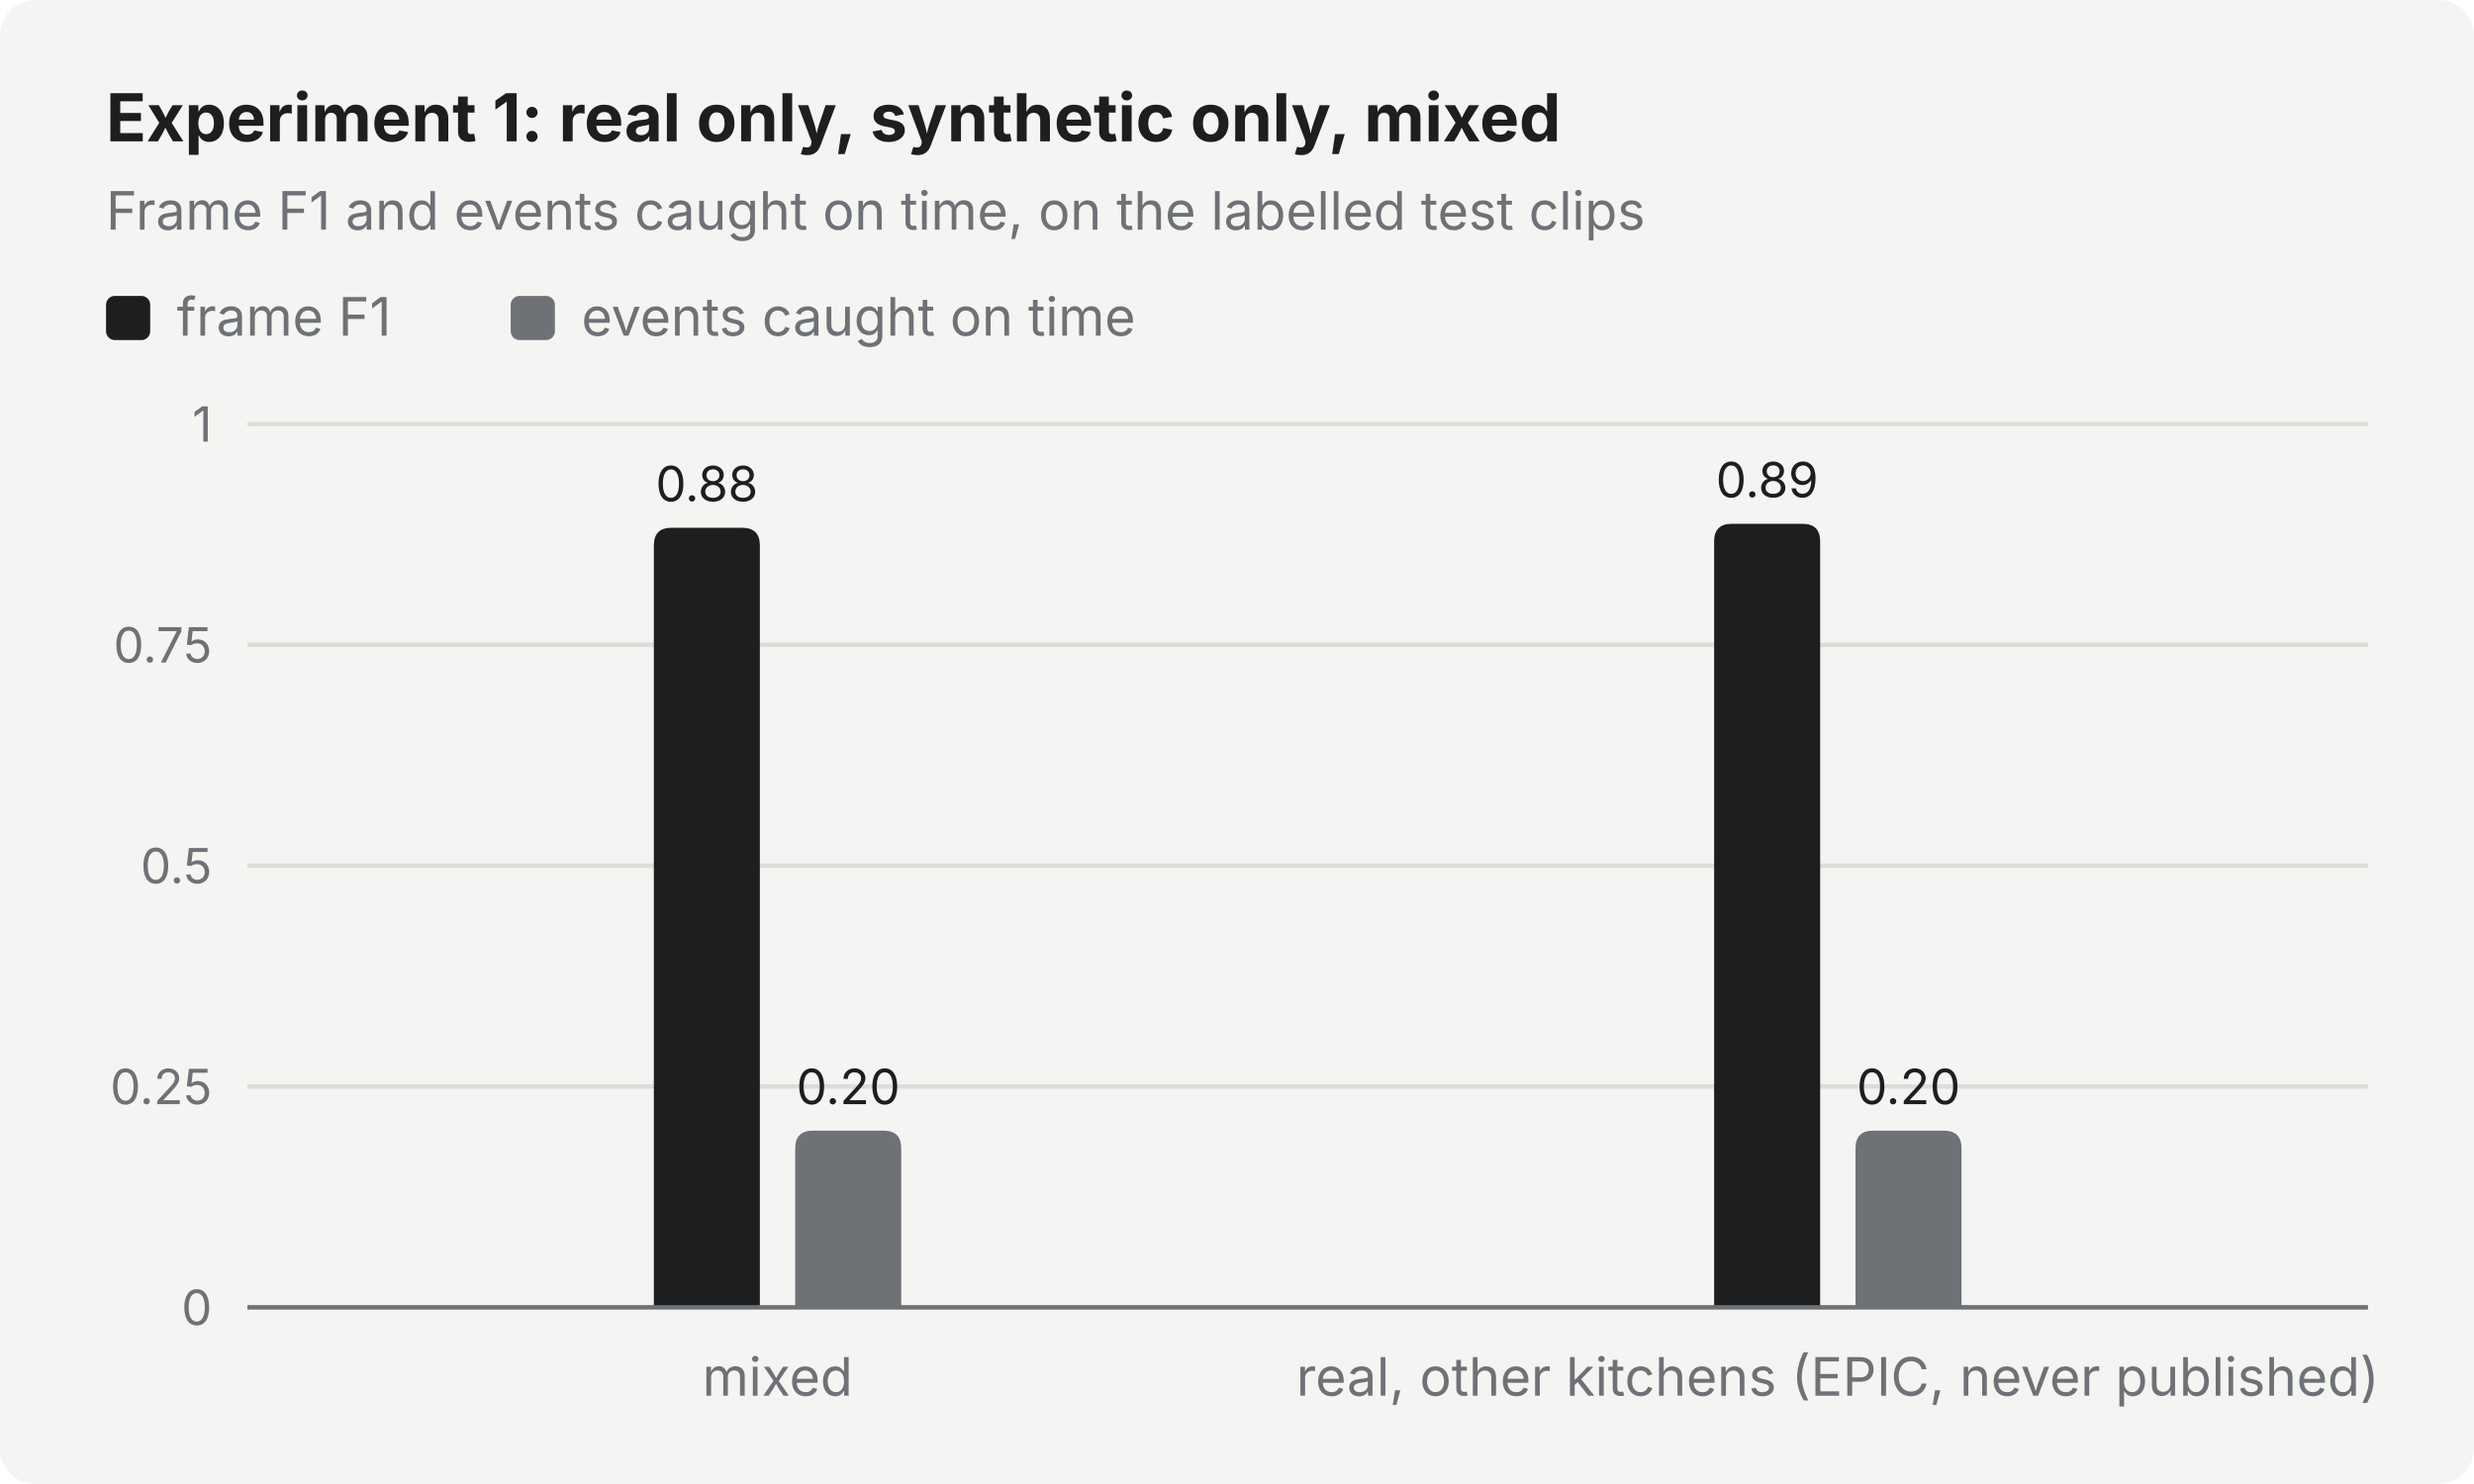
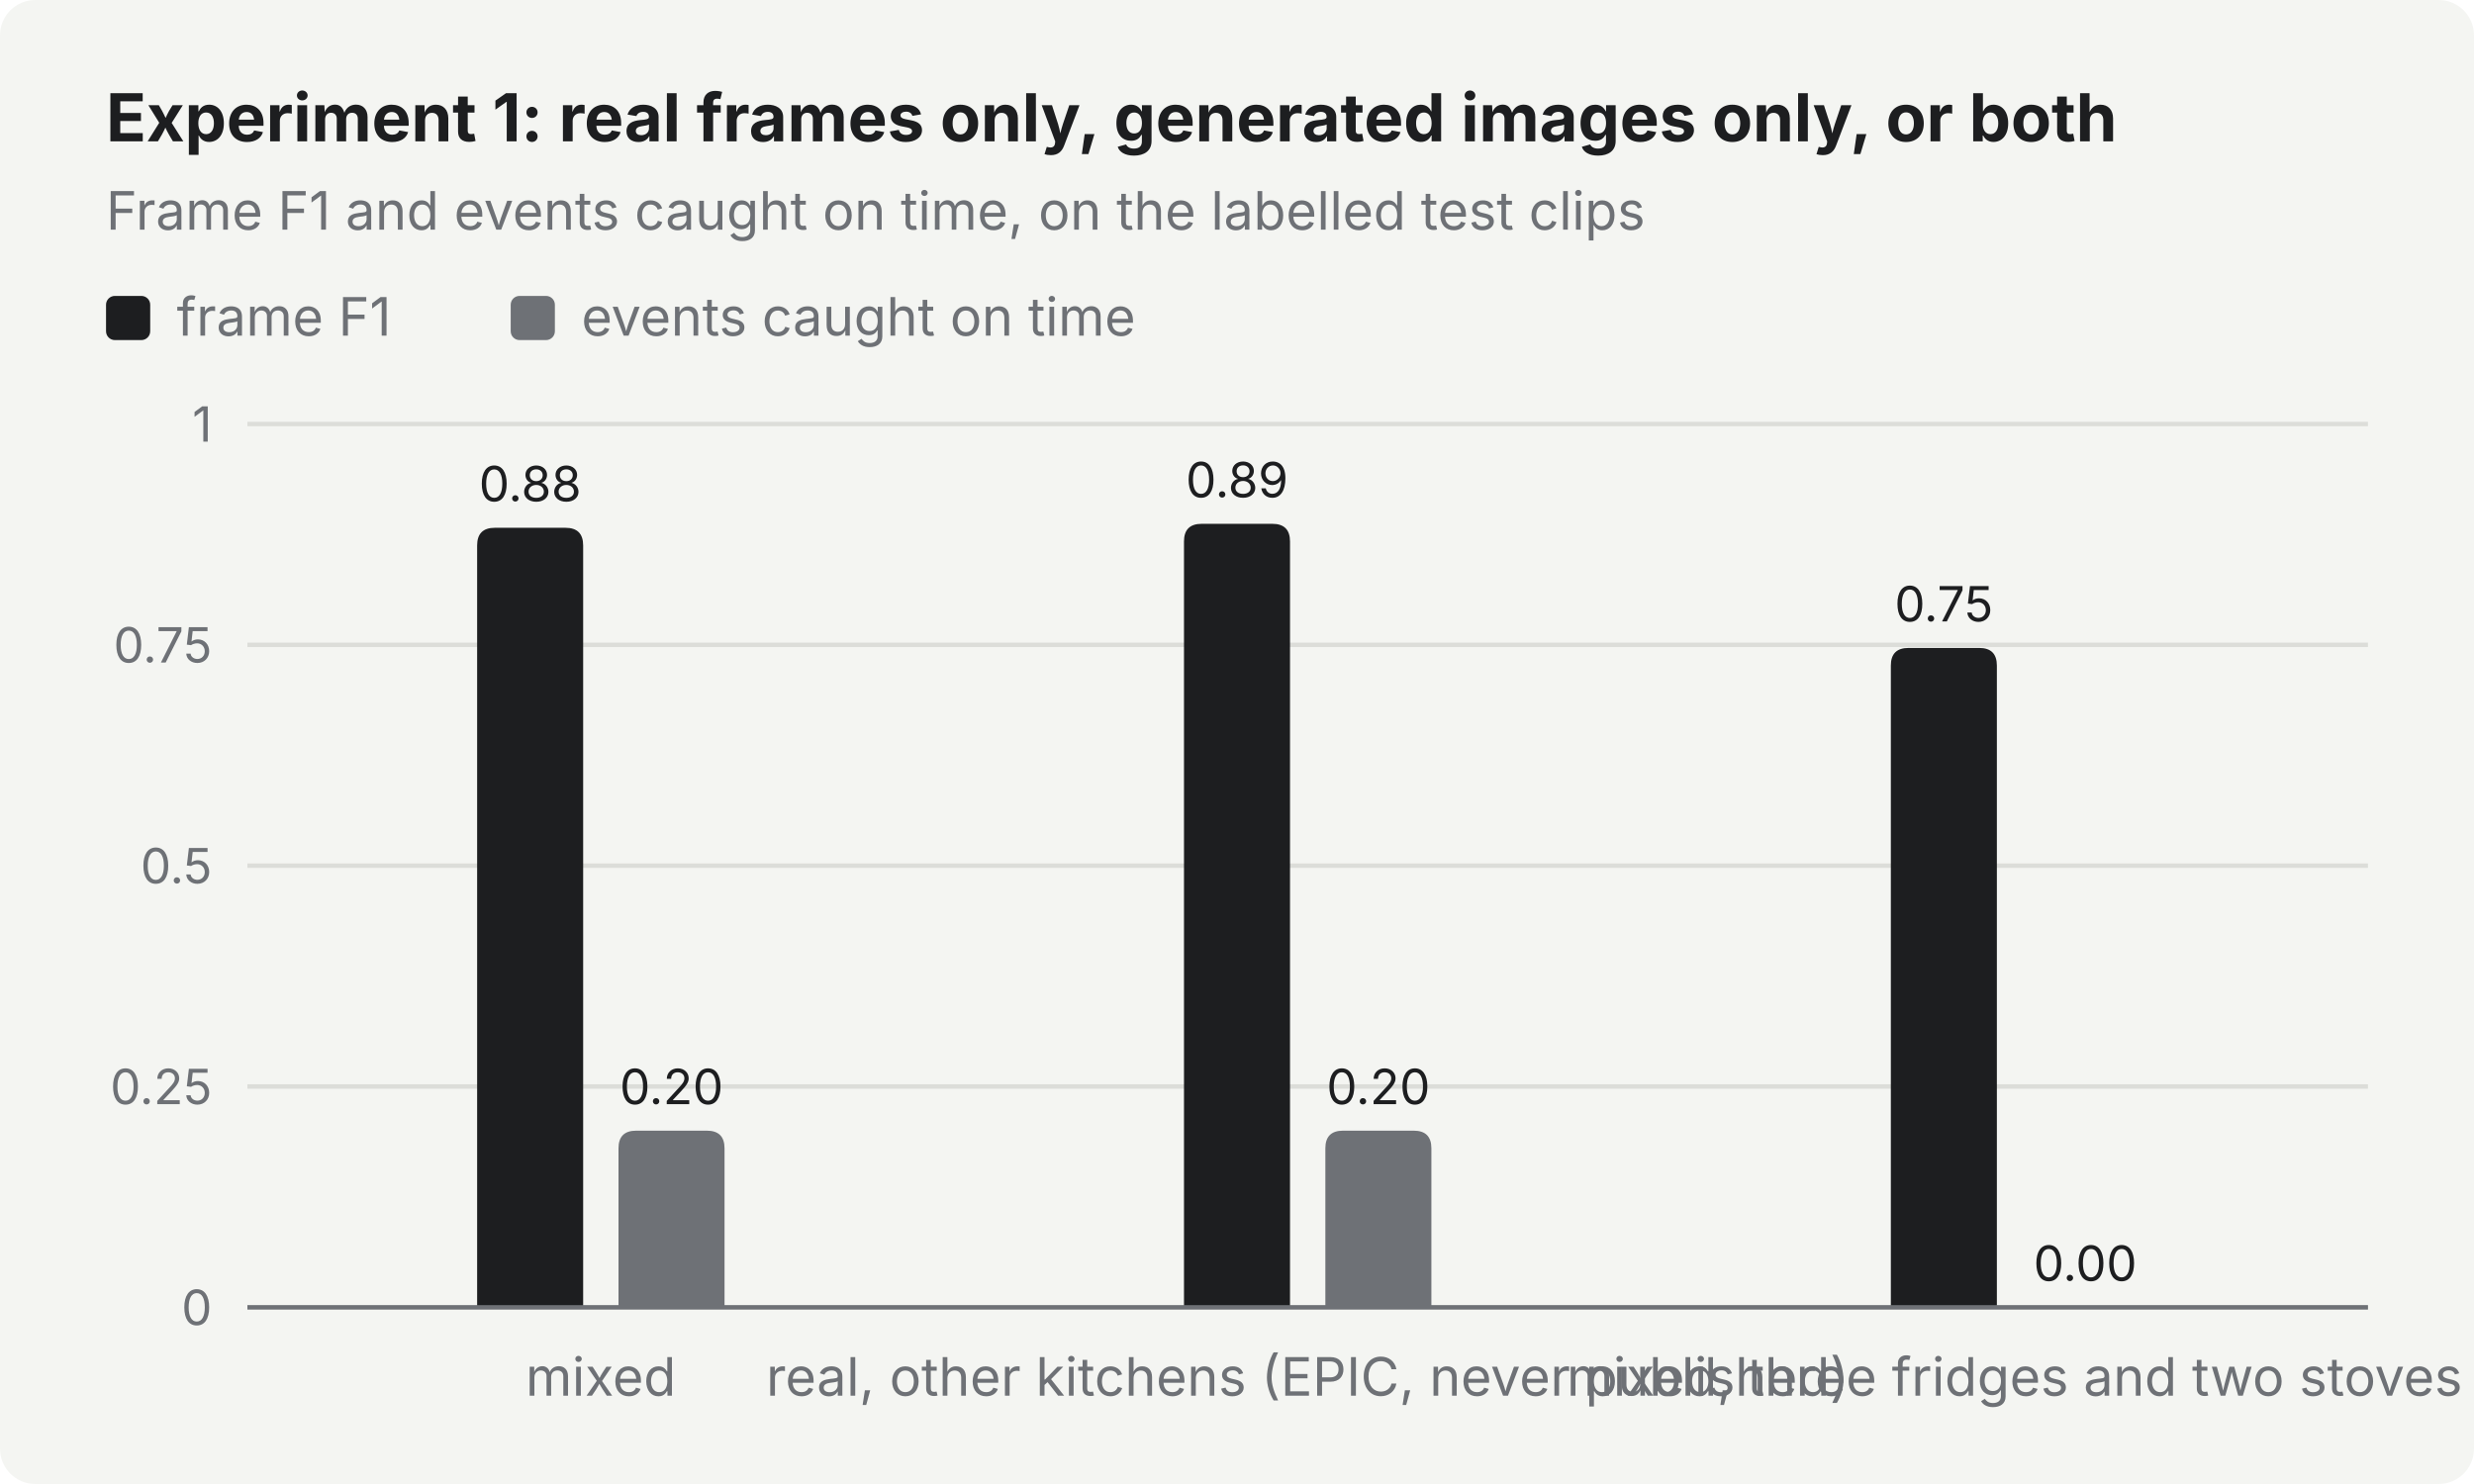
<svg xmlns="http://www.w3.org/2000/svg" width="560" height="336" viewBox="0 0 560 336" role="img" aria-labelledby="title desc">
  <style>text{font-family:Archivo, system-ui, -apple-system, "Segoe UI", sans-serif;font-size:12px}.title{font-size:15px;font-weight:650}.small{font-size:11px}.strong{font-weight:650}.bg{fill:#F4F5F2}.t1{fill:#1D1E20}.t2{fill:#6E7176}.t3{fill:#6E7176}.acc{fill:#1D1E20}.neu{fill:#6E7176}.mark{fill:#D1332B}.wash{fill:#1D1E20;fill-opacity:.08}.t1-s{stroke:#1D1E20}.t2-s{stroke:#6E7176}.grid-s{stroke:#DCDDD9}.axis-s{stroke:#6E7176}.acc-s{stroke:#1D1E20}.neu-s{stroke:#6E7176}.mark-s{stroke:#D1332B}.ring{stroke:#F4F5F2}@media (prefers-color-scheme: dark){.bg{fill:#000000}.t1{fill:#F4F5F2}.t2{fill:#A4A7AB}.t3{fill:#A4A7AB}.acc{fill:#F4F5F2}.neu{fill:#6E7176}.mark{fill:#D1332B}.wash{fill:#F4F5F2;fill-opacity:.1}.t1-s{stroke:#F4F5F2}.t2-s{stroke:#A4A7AB}.grid-s{stroke:#26272A}.axis-s{stroke:#6E7176}.acc-s{stroke:#F4F5F2}.neu-s{stroke:#6E7176}.mark-s{stroke:#D1332B}.ring{stroke:#000000}}</style>
  <rect class="bg" width="560" height="336" rx="8" />
-   <text x="24.0" y="32.0" class="t1 title" text-anchor="start">Experiment 1: real only, synthetic only, mixed</text>
+   <text x="24.0" y="32.0" class="t1 title" text-anchor="start">Experiment 1: real frames only, generated images only, or both</text>
  <text x="24.0" y="52.0" class="t2" text-anchor="start">Frame F1 and events caught on time, on the labelled test clips</text>
  <rect x="24" y="67" width="10" height="10" rx="2" class="acc" />
  <text x="40.0" y="76.0" class="t2" text-anchor="start">frame F1</text>
  <rect x="115.6" y="67" width="10" height="10" rx="2" class="neu" />
  <text x="131.6" y="76.0" class="t2" text-anchor="start">events caught on time</text>
  <line x1="56" x2="536" y1="296.0" y2="296.0" class="grid-s" />
  <text x="48.0" y="300.0" class="t3 small" text-anchor="end">0</text>
  <line x1="56" x2="536" y1="246.0" y2="246.0" class="grid-s" />
  <text x="48.0" y="250.0" class="t3 small" text-anchor="end">0.25</text>
  <line x1="56" x2="536" y1="196.0" y2="196.0" class="grid-s" />
  <text x="48.0" y="200.0" class="t3 small" text-anchor="end">0.5</text>
  <line x1="56" x2="536" y1="146.0" y2="146.0" class="grid-s" />
  <text x="48.0" y="150.0" class="t3 small" text-anchor="end">0.75</text>
  <line x1="56" x2="536" y1="96.0" y2="96.0" class="grid-s" />
  <text x="48.0" y="100.0" class="t3 small" text-anchor="end">1</text>
-   <path class="acc" d="M148.0,296.0V123.5Q148.0,119.5 152.0,119.5H168.0Q172.0,119.5 172.0,123.5V296.0Z" />
-   <text x="160.0" y="113.5" class="t1 small" text-anchor="middle">0.88</text>
-   <path class="neu" d="M180.0,296.0V260.0Q180.0,256.0 184.0,256.0H200.0Q204.0,256.0 204.0,260.0V296.0Z" />
-   <text x="192.0" y="250.0" class="t1 small" text-anchor="middle">0.20</text>
-   <text x="176.0" y="316.0" class="t2" text-anchor="middle">mixed</text>
-   <path class="acc" d="M388.0,296.0V122.6Q388.0,118.6 392.0,118.6H408.0Q412.0,118.6 412.0,122.6V296.0Z" />
-   <text x="400.0" y="112.6" class="t1 small" text-anchor="middle">0.89</text>
-   <path class="neu" d="M420.0,296.0V260.0Q420.0,256.0 424.0,256.0H440.0Q444.0,256.0 444.0,260.0V296.0Z" />
-   <text x="432.0" y="250.0" class="t1 small" text-anchor="middle">0.20</text>
-   <text x="416.0" y="316.0" class="t2" text-anchor="middle">real, other kitchens (EPIC, never published)</text>
+   <path class="acc" d="M108.0,296.0V123.5Q108.0,119.5 112.0,119.5H128.0Q132.0,119.5 132.0,123.5V296.0Z" />
+   <text x="120.0" y="113.5" class="t1 small" text-anchor="middle">0.88</text>
+   <path class="neu" d="M140.0,296.0V260.0Q140.0,256.0 144.0,256.0H160.0Q164.0,256.0 164.0,260.0V296.0Z" />
+   <text x="152.0" y="250.0" class="t1 small" text-anchor="middle">0.20</text>
+   <text x="136.0" y="316.0" class="t2" text-anchor="middle">mixed</text>
+   <path class="acc" d="M268.0,296.0V122.6Q268.0,118.6 272.0,118.6H288.0Q292.0,118.6 292.0,122.6V296.0Z" />
+   <text x="280.0" y="112.6" class="t1 small" text-anchor="middle">0.89</text>
+   <path class="neu" d="M300.0,296.0V260.0Q300.0,256.0 304.0,256.0H320.0Q324.0,256.0 324.0,260.0V296.0Z" />
+   <text x="312.0" y="250.0" class="t1 small" text-anchor="middle">0.20</text>
+   <text x="296.0" y="316.0" class="t2" text-anchor="middle">real, other kitchens (EPIC, never published)</text>
+   <path class="acc" d="M428.0,296.0V150.7Q428.0,146.7 432.0,146.7H448.0Q452.0,146.7 452.0,150.7V296.0Z" />
+   <text x="440.0" y="140.7" class="t1 small" text-anchor="middle">0.75</text>
+   <text x="472.0" y="290.0" class="t1 small" text-anchor="middle">0.00</text>
+   <text x="456.0" y="316.0" class="t2" text-anchor="middle">mixed, three fridges and two stoves</text>
  <line x1="56" x2="536" y1="296" y2="296" class="axis-s" />
</svg>
